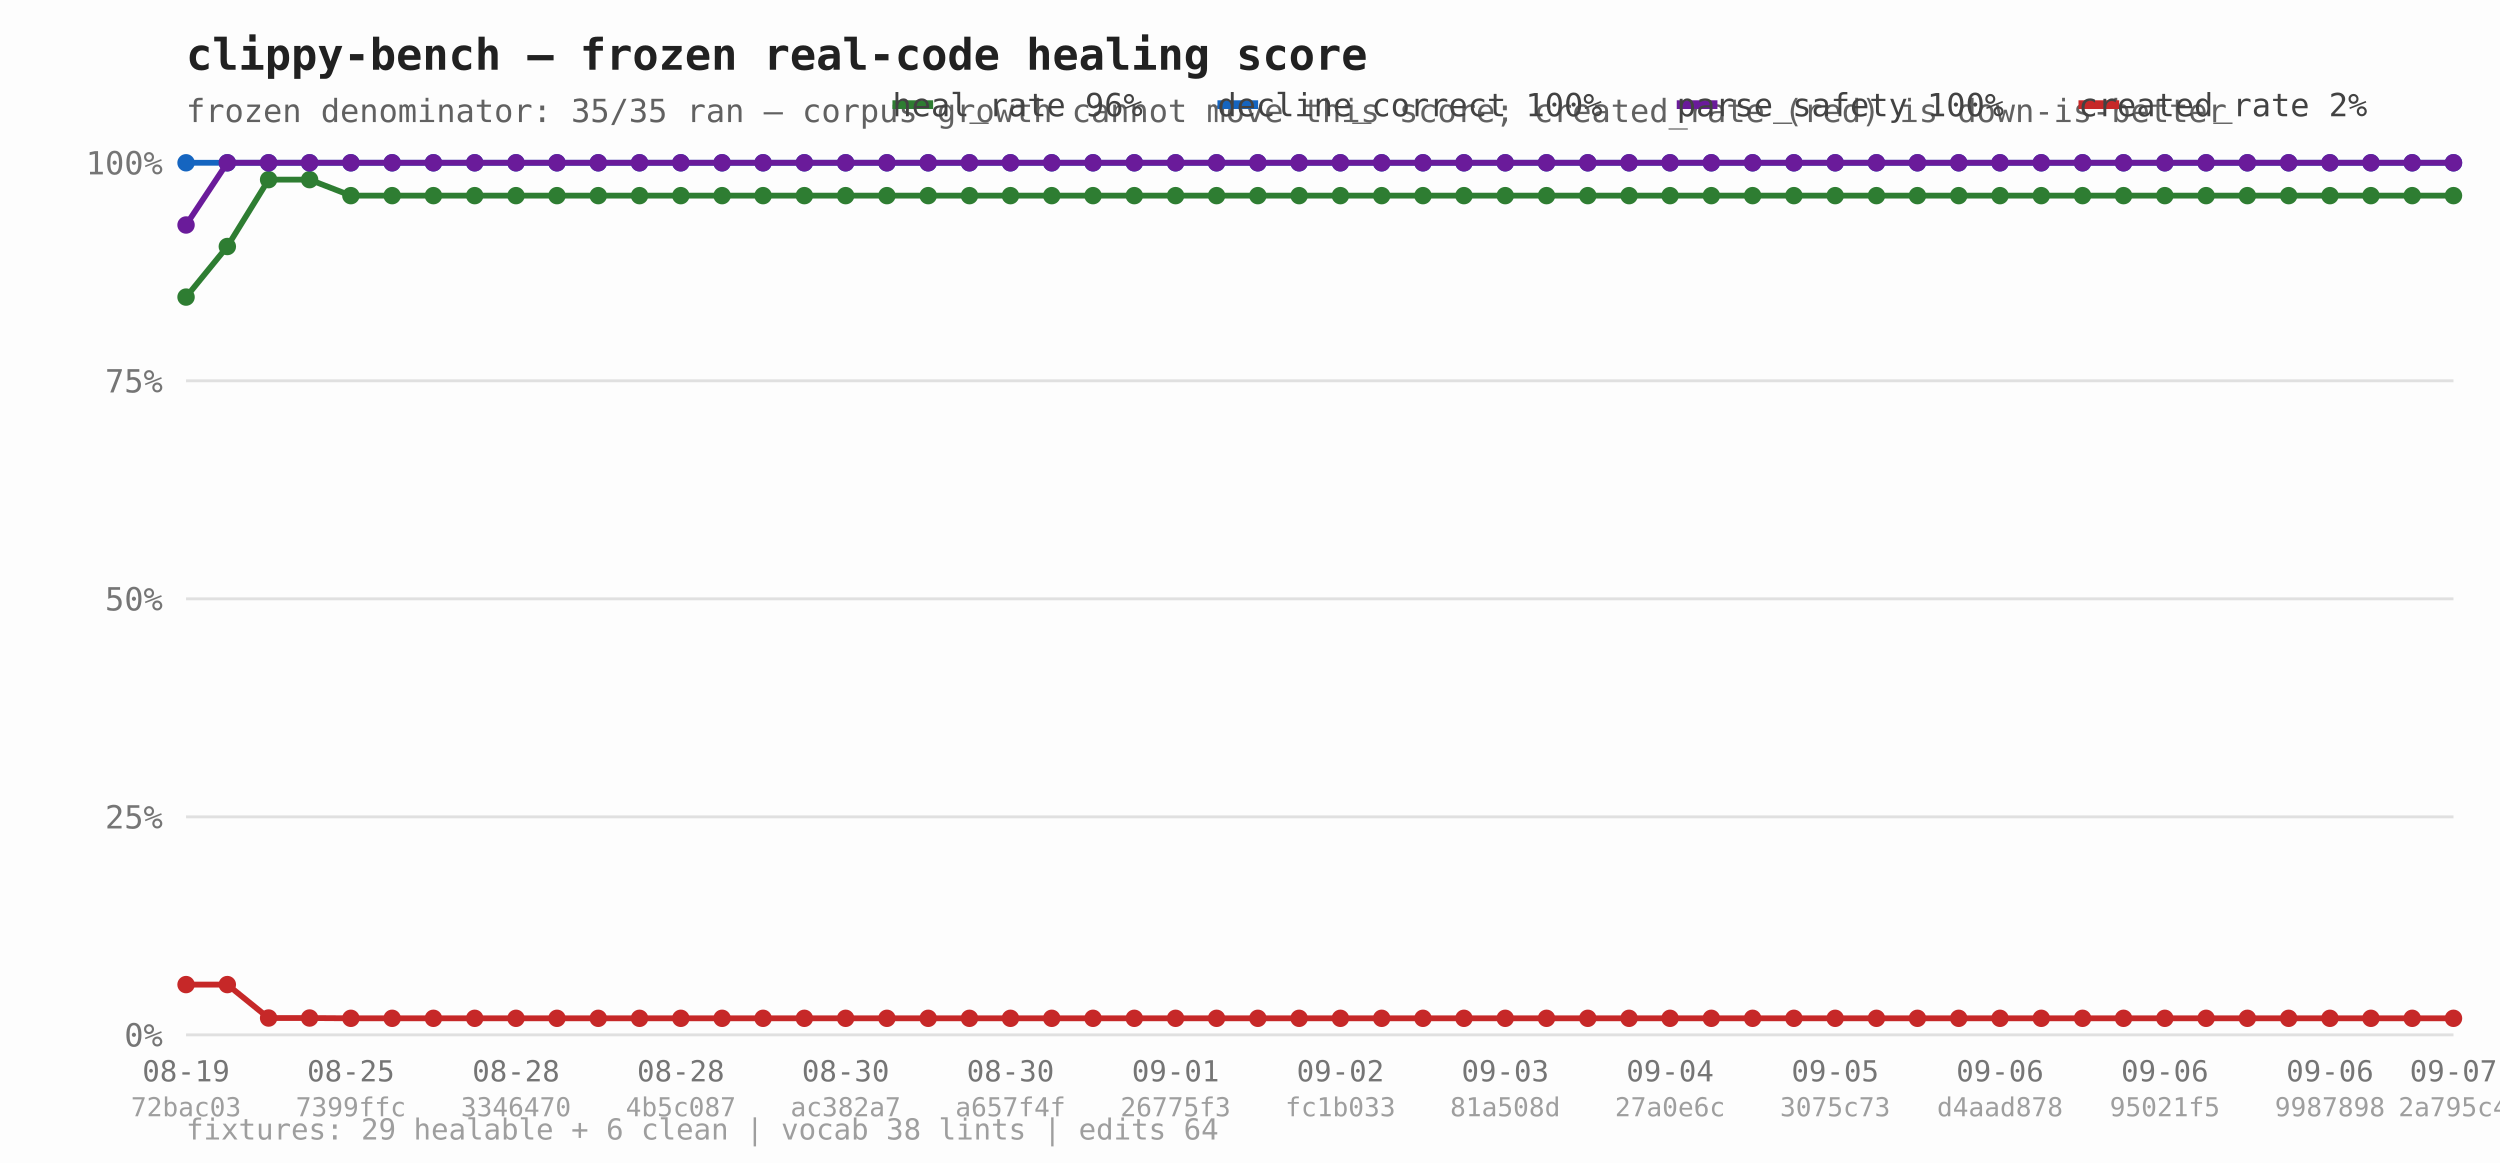
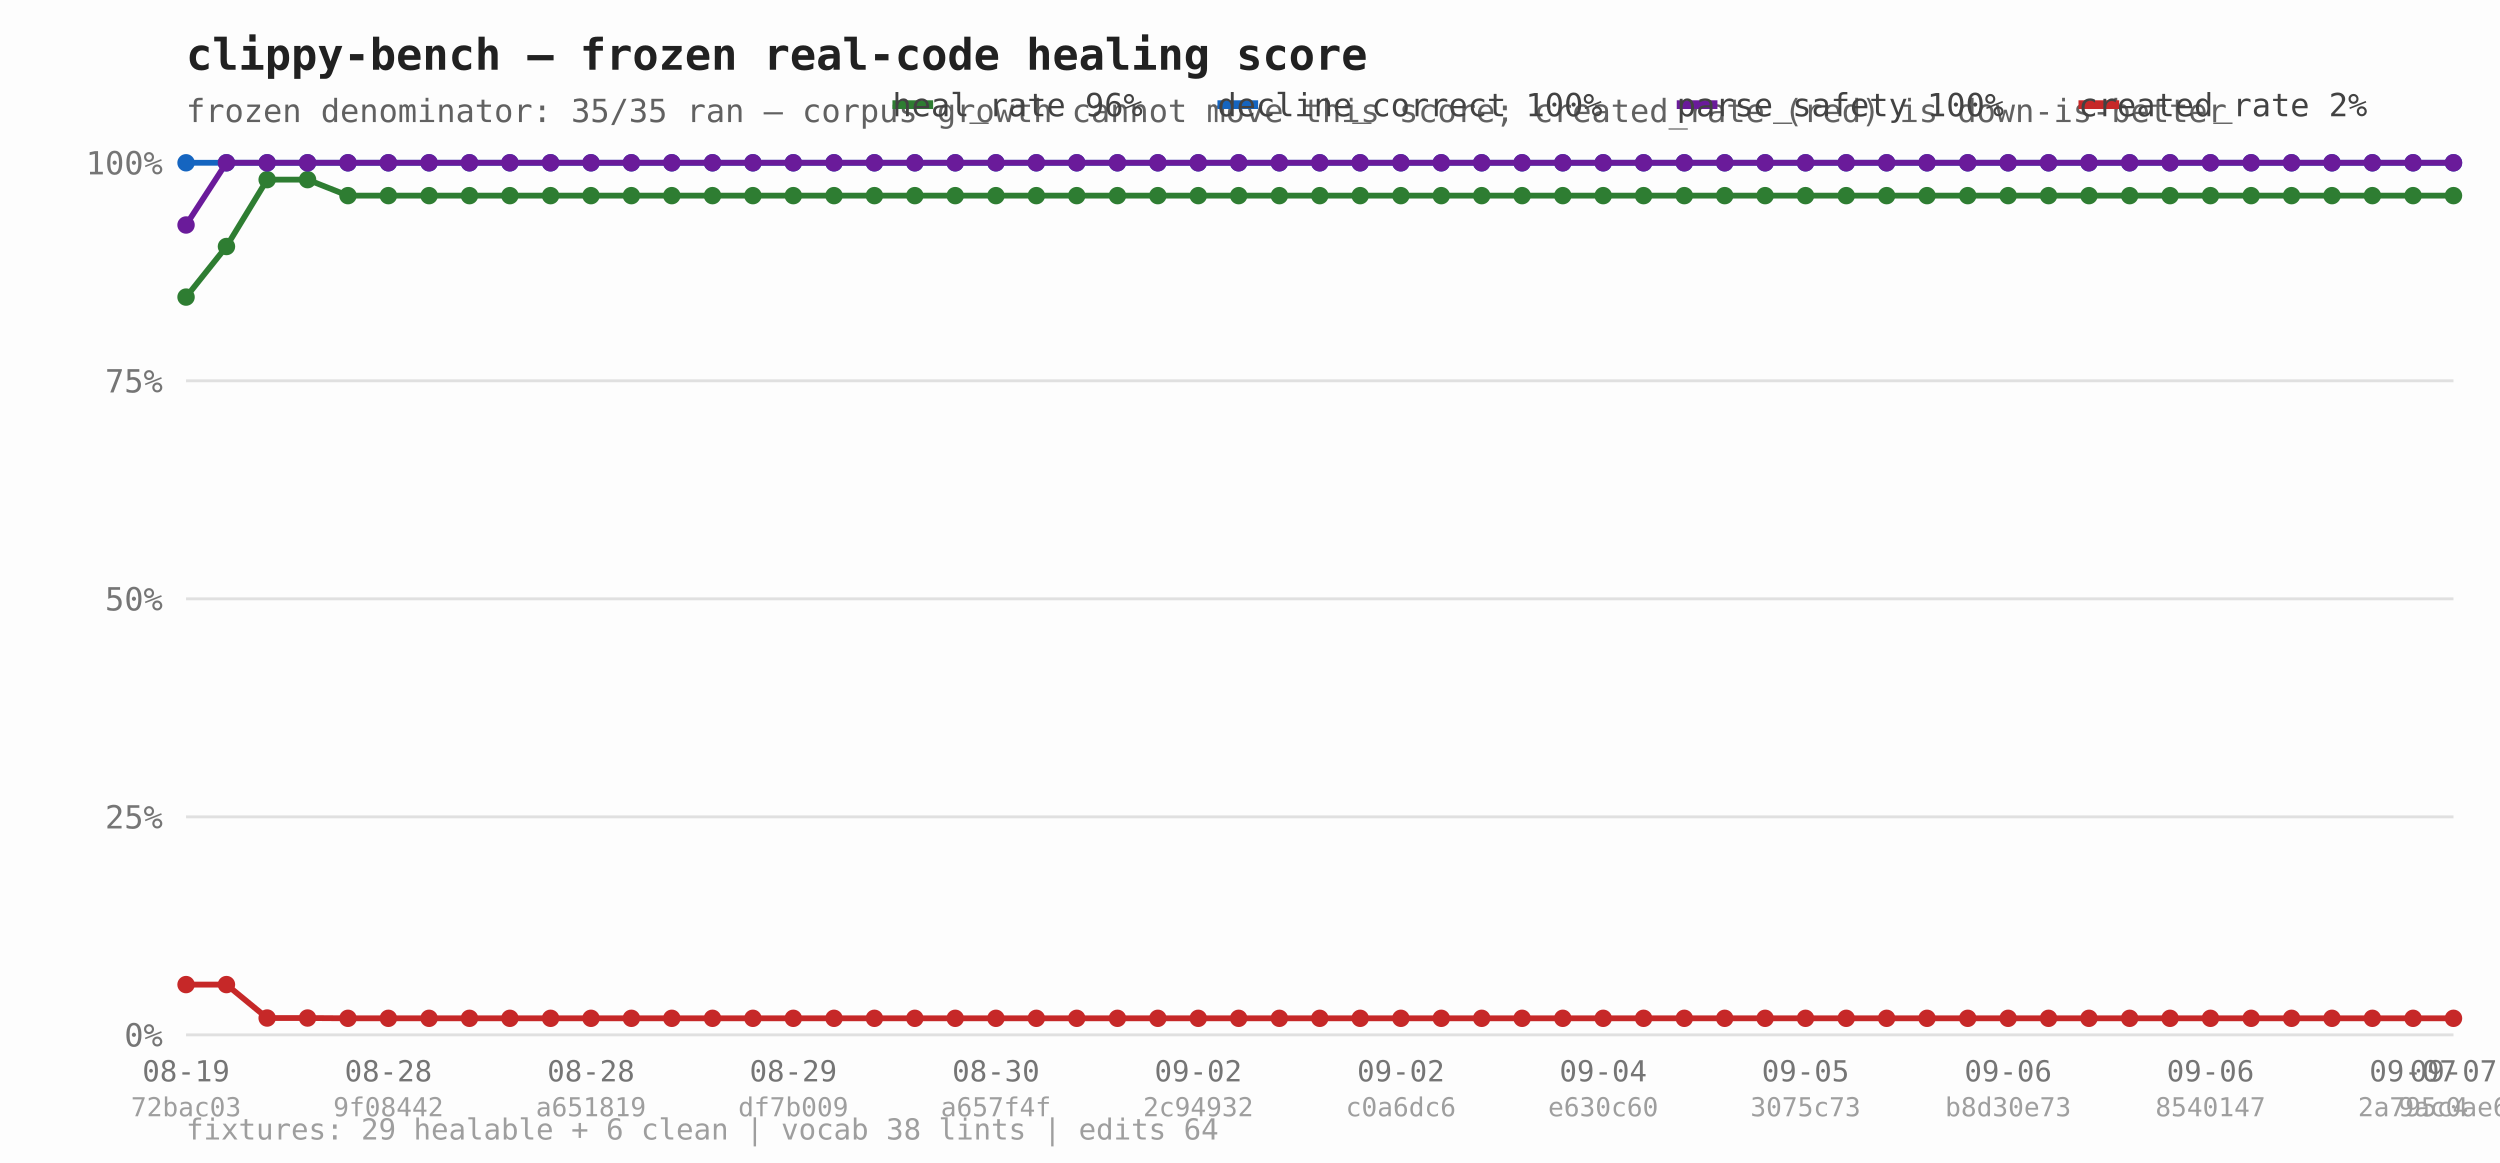
<svg xmlns="http://www.w3.org/2000/svg" width="860" height="400" viewBox="0 0 860 400" font-family="ui-monospace,Menlo,monospace">
  <rect width="100%" height="100%" fill="#fdfdfd" />
  <text x="64" y="24" font-size="15" font-weight="bold" fill="#212121">clippy-bench — frozen real-code healing score</text>
  <text x="64" y="42" font-size="11" fill="#616161">frozen denominator: 35/35 ran — corpus growth cannot move this score; created_rate (red) is down-is-better</text>
  <line x1="64" y1="356.0" x2="844" y2="356.0" stroke="#e0e0e0" stroke-width="1" />
  <text x="56" y="360.0" font-size="11" fill="#757575" text-anchor="end">0%</text>
  <line x1="64" y1="281.0" x2="844" y2="281.0" stroke="#e0e0e0" stroke-width="1" />
  <text x="56" y="285.0" font-size="11" fill="#757575" text-anchor="end">25%</text>
  <line x1="64" y1="206.0" x2="844" y2="206.0" stroke="#e0e0e0" stroke-width="1" />
  <text x="56" y="210.0" font-size="11" fill="#757575" text-anchor="end">50%</text>
  <line x1="64" y1="131.0" x2="844" y2="131.0" stroke="#e0e0e0" stroke-width="1" />
  <text x="56" y="135.0" font-size="11" fill="#757575" text-anchor="end">75%</text>
  <line x1="64" y1="56.0" x2="844" y2="56.0" stroke="#e0e0e0" stroke-width="1" />
  <text x="56" y="60.0" font-size="11" fill="#757575" text-anchor="end">100%</text>
  <line x1="715.0" y1="36" x2="729.0" y2="36" stroke="#c62828" stroke-width="3" />
  <text x="715.0" y="40" font-size="11" fill="#424242">created_rate 2%</text>
  <line x1="576.8" y1="36" x2="590.8" y2="36" stroke="#6a1b9a" stroke-width="3" />
  <text x="576.8" y="40" font-size="11" fill="#424242">parse_safety 100%</text>
  <line x1="418.8" y1="36" x2="432.8" y2="36" stroke="#1565c0" stroke-width="3" />
  <text x="418.8" y="40" font-size="11" fill="#424242">decline_correct 100%</text>
  <line x1="307.0" y1="36" x2="321.0" y2="36" stroke="#2e7d32" stroke-width="3" />
  <text x="307.0" y="40" font-size="11" fill="#424242">heal_rate 96%</text>
-   <path d="M 64.0 102.2 L 78.2 84.8 L 92.4 61.8 L 106.5 61.8 L 120.7 67.3 L 134.9 67.3 L 149.1 67.3 L 163.3 67.3 L 177.5 67.3 L 191.6 67.3 L 205.8 67.3 L 220.0 67.3 L 234.2 67.3 L 248.4 67.3 L 262.5 67.3 L 276.7 67.3 L 290.9 67.3 L 305.1 67.3 L 319.3 67.3 L 333.5 67.3 L 347.6 67.3 L 361.8 67.3 L 376.0 67.3 L 390.2 67.3 L 404.4 67.3 L 418.5 67.3 L 432.7 67.3 L 446.9 67.3 L 461.1 67.3 L 475.3 67.3 L 489.5 67.3 L 503.6 67.3 L 517.8 67.3 L 532.0 67.3 L 546.2 67.3 L 560.4 67.3 L 574.5 67.3 L 588.7 67.3 L 602.9 67.3 L 617.1 67.3 L 631.3 67.3 L 645.5 67.3 L 659.6 67.3 L 673.8 67.3 L 688.0 67.3 L 702.2 67.3 L 716.4 67.3 L 730.5 67.3 L 744.7 67.3 L 758.9 67.3 L 773.1 67.3 L 787.3 67.3 L 801.5 67.3 L 815.6 67.3 L 829.8 67.3 L 844.0 67.3" fill="none" stroke="#2e7d32" stroke-width="2" stroke-linejoin="round" stroke-linecap="round" />
+   <path d="M 64.0 102.2 L 77.9 84.8 L 91.9 61.8 L 105.8 61.8 L 119.7 67.3 L 133.6 67.3 L 147.6 67.3 L 161.5 67.3 L 175.4 67.3 L 189.4 67.3 L 203.3 67.3 L 217.2 67.3 L 231.1 67.3 L 245.1 67.3 L 259.0 67.3 L 272.9 67.3 L 286.9 67.3 L 300.8 67.3 L 314.7 67.3 L 328.6 67.3 L 342.6 67.3 L 356.5 67.3 L 370.4 67.3 L 384.4 67.3 L 398.3 67.3 L 412.2 67.3 L 426.1 67.3 L 440.1 67.3 L 454.0 67.3 L 467.9 67.3 L 481.9 67.3 L 495.8 67.3 L 509.7 67.3 L 523.6 67.3 L 537.6 67.3 L 551.5 67.3 L 565.4 67.3 L 579.4 67.3 L 593.3 67.3 L 607.2 67.3 L 621.1 67.3 L 635.1 67.3 L 649.0 67.3 L 662.9 67.3 L 676.9 67.3 L 690.8 67.3 L 704.7 67.3 L 718.6 67.3 L 732.6 67.3 L 746.5 67.3 L 760.4 67.3 L 774.4 67.3 L 788.3 67.3 L 802.2 67.3 L 816.1 67.3 L 830.1 67.3 L 844.0 67.3" fill="none" stroke="#2e7d32" stroke-width="2" stroke-linejoin="round" stroke-linecap="round" />
  <circle cx="64.0" cy="102.2" r="3" fill="#2e7d32" />
-   <circle cx="78.2" cy="84.8" r="3" fill="#2e7d32" />
-   <circle cx="92.4" cy="61.8" r="3" fill="#2e7d32" />
-   <circle cx="106.5" cy="61.8" r="3" fill="#2e7d32" />
-   <circle cx="120.7" cy="67.3" r="3" fill="#2e7d32" />
-   <circle cx="134.9" cy="67.3" r="3" fill="#2e7d32" />
-   <circle cx="149.1" cy="67.3" r="3" fill="#2e7d32" />
-   <circle cx="163.3" cy="67.3" r="3" fill="#2e7d32" />
-   <circle cx="177.5" cy="67.3" r="3" fill="#2e7d32" />
-   <circle cx="191.6" cy="67.3" r="3" fill="#2e7d32" />
-   <circle cx="205.8" cy="67.3" r="3" fill="#2e7d32" />
-   <circle cx="220.0" cy="67.3" r="3" fill="#2e7d32" />
-   <circle cx="234.2" cy="67.3" r="3" fill="#2e7d32" />
-   <circle cx="248.4" cy="67.3" r="3" fill="#2e7d32" />
-   <circle cx="262.5" cy="67.3" r="3" fill="#2e7d32" />
-   <circle cx="276.7" cy="67.3" r="3" fill="#2e7d32" />
-   <circle cx="290.9" cy="67.3" r="3" fill="#2e7d32" />
-   <circle cx="305.1" cy="67.3" r="3" fill="#2e7d32" />
-   <circle cx="319.3" cy="67.3" r="3" fill="#2e7d32" />
-   <circle cx="333.5" cy="67.3" r="3" fill="#2e7d32" />
-   <circle cx="347.6" cy="67.3" r="3" fill="#2e7d32" />
-   <circle cx="361.8" cy="67.3" r="3" fill="#2e7d32" />
-   <circle cx="376.0" cy="67.3" r="3" fill="#2e7d32" />
-   <circle cx="390.2" cy="67.3" r="3" fill="#2e7d32" />
-   <circle cx="404.4" cy="67.3" r="3" fill="#2e7d32" />
-   <circle cx="418.5" cy="67.3" r="3" fill="#2e7d32" />
-   <circle cx="432.7" cy="67.3" r="3" fill="#2e7d32" />
-   <circle cx="446.9" cy="67.3" r="3" fill="#2e7d32" />
-   <circle cx="461.1" cy="67.3" r="3" fill="#2e7d32" />
-   <circle cx="475.3" cy="67.3" r="3" fill="#2e7d32" />
-   <circle cx="489.5" cy="67.3" r="3" fill="#2e7d32" />
-   <circle cx="503.6" cy="67.3" r="3" fill="#2e7d32" />
-   <circle cx="517.8" cy="67.3" r="3" fill="#2e7d32" />
-   <circle cx="532.0" cy="67.3" r="3" fill="#2e7d32" />
-   <circle cx="546.2" cy="67.3" r="3" fill="#2e7d32" />
-   <circle cx="560.4" cy="67.3" r="3" fill="#2e7d32" />
-   <circle cx="574.5" cy="67.3" r="3" fill="#2e7d32" />
-   <circle cx="588.7" cy="67.3" r="3" fill="#2e7d32" />
-   <circle cx="602.9" cy="67.3" r="3" fill="#2e7d32" />
-   <circle cx="617.1" cy="67.3" r="3" fill="#2e7d32" />
-   <circle cx="631.3" cy="67.3" r="3" fill="#2e7d32" />
-   <circle cx="645.5" cy="67.3" r="3" fill="#2e7d32" />
-   <circle cx="659.6" cy="67.3" r="3" fill="#2e7d32" />
-   <circle cx="673.8" cy="67.3" r="3" fill="#2e7d32" />
-   <circle cx="688.0" cy="67.3" r="3" fill="#2e7d32" />
-   <circle cx="702.2" cy="67.3" r="3" fill="#2e7d32" />
-   <circle cx="716.4" cy="67.3" r="3" fill="#2e7d32" />
-   <circle cx="730.5" cy="67.3" r="3" fill="#2e7d32" />
-   <circle cx="744.7" cy="67.3" r="3" fill="#2e7d32" />
-   <circle cx="758.9" cy="67.3" r="3" fill="#2e7d32" />
-   <circle cx="773.1" cy="67.3" r="3" fill="#2e7d32" />
-   <circle cx="787.3" cy="67.3" r="3" fill="#2e7d32" />
-   <circle cx="801.5" cy="67.3" r="3" fill="#2e7d32" />
-   <circle cx="815.6" cy="67.3" r="3" fill="#2e7d32" />
-   <circle cx="829.8" cy="67.3" r="3" fill="#2e7d32" />
+   <circle cx="77.9" cy="84.8" r="3" fill="#2e7d32" />
+   <circle cx="91.9" cy="61.8" r="3" fill="#2e7d32" />
+   <circle cx="105.8" cy="61.8" r="3" fill="#2e7d32" />
+   <circle cx="119.7" cy="67.3" r="3" fill="#2e7d32" />
+   <circle cx="133.6" cy="67.3" r="3" fill="#2e7d32" />
+   <circle cx="147.6" cy="67.3" r="3" fill="#2e7d32" />
+   <circle cx="161.5" cy="67.3" r="3" fill="#2e7d32" />
+   <circle cx="175.4" cy="67.3" r="3" fill="#2e7d32" />
+   <circle cx="189.4" cy="67.3" r="3" fill="#2e7d32" />
+   <circle cx="203.3" cy="67.3" r="3" fill="#2e7d32" />
+   <circle cx="217.2" cy="67.3" r="3" fill="#2e7d32" />
+   <circle cx="231.1" cy="67.3" r="3" fill="#2e7d32" />
+   <circle cx="245.1" cy="67.3" r="3" fill="#2e7d32" />
+   <circle cx="259.0" cy="67.3" r="3" fill="#2e7d32" />
+   <circle cx="272.9" cy="67.3" r="3" fill="#2e7d32" />
+   <circle cx="286.9" cy="67.3" r="3" fill="#2e7d32" />
+   <circle cx="300.8" cy="67.3" r="3" fill="#2e7d32" />
+   <circle cx="314.7" cy="67.3" r="3" fill="#2e7d32" />
+   <circle cx="328.6" cy="67.3" r="3" fill="#2e7d32" />
+   <circle cx="342.6" cy="67.3" r="3" fill="#2e7d32" />
+   <circle cx="356.5" cy="67.3" r="3" fill="#2e7d32" />
+   <circle cx="370.4" cy="67.3" r="3" fill="#2e7d32" />
+   <circle cx="384.4" cy="67.3" r="3" fill="#2e7d32" />
+   <circle cx="398.3" cy="67.3" r="3" fill="#2e7d32" />
+   <circle cx="412.2" cy="67.3" r="3" fill="#2e7d32" />
+   <circle cx="426.1" cy="67.3" r="3" fill="#2e7d32" />
+   <circle cx="440.1" cy="67.3" r="3" fill="#2e7d32" />
+   <circle cx="454.0" cy="67.3" r="3" fill="#2e7d32" />
+   <circle cx="467.9" cy="67.3" r="3" fill="#2e7d32" />
+   <circle cx="481.9" cy="67.3" r="3" fill="#2e7d32" />
+   <circle cx="495.8" cy="67.3" r="3" fill="#2e7d32" />
+   <circle cx="509.7" cy="67.3" r="3" fill="#2e7d32" />
+   <circle cx="523.6" cy="67.3" r="3" fill="#2e7d32" />
+   <circle cx="537.6" cy="67.3" r="3" fill="#2e7d32" />
+   <circle cx="551.5" cy="67.3" r="3" fill="#2e7d32" />
+   <circle cx="565.4" cy="67.3" r="3" fill="#2e7d32" />
+   <circle cx="579.4" cy="67.3" r="3" fill="#2e7d32" />
+   <circle cx="593.3" cy="67.3" r="3" fill="#2e7d32" />
+   <circle cx="607.2" cy="67.3" r="3" fill="#2e7d32" />
+   <circle cx="621.1" cy="67.3" r="3" fill="#2e7d32" />
+   <circle cx="635.1" cy="67.3" r="3" fill="#2e7d32" />
+   <circle cx="649.0" cy="67.3" r="3" fill="#2e7d32" />
+   <circle cx="662.9" cy="67.3" r="3" fill="#2e7d32" />
+   <circle cx="676.9" cy="67.3" r="3" fill="#2e7d32" />
+   <circle cx="690.8" cy="67.3" r="3" fill="#2e7d32" />
+   <circle cx="704.7" cy="67.3" r="3" fill="#2e7d32" />
+   <circle cx="718.6" cy="67.3" r="3" fill="#2e7d32" />
+   <circle cx="732.6" cy="67.3" r="3" fill="#2e7d32" />
+   <circle cx="746.5" cy="67.3" r="3" fill="#2e7d32" />
+   <circle cx="760.4" cy="67.3" r="3" fill="#2e7d32" />
+   <circle cx="774.4" cy="67.3" r="3" fill="#2e7d32" />
+   <circle cx="788.3" cy="67.3" r="3" fill="#2e7d32" />
+   <circle cx="802.2" cy="67.3" r="3" fill="#2e7d32" />
+   <circle cx="816.1" cy="67.3" r="3" fill="#2e7d32" />
+   <circle cx="830.1" cy="67.3" r="3" fill="#2e7d32" />
  <circle cx="844.0" cy="67.3" r="3" fill="#2e7d32" />
-   <path d="M 64.0 56.0 L 78.2 56.0 L 92.4 56.0 L 106.5 56.0 L 120.7 56.0 L 134.9 56.0 L 149.1 56.0 L 163.3 56.0 L 177.5 56.0 L 191.6 56.0 L 205.8 56.0 L 220.0 56.0 L 234.2 56.0 L 248.4 56.0 L 262.5 56.0 L 276.7 56.0 L 290.9 56.0 L 305.1 56.0 L 319.3 56.0 L 333.5 56.0 L 347.6 56.0 L 361.8 56.0 L 376.0 56.0 L 390.2 56.0 L 404.4 56.0 L 418.5 56.0 L 432.7 56.0 L 446.9 56.0 L 461.1 56.0 L 475.3 56.0 L 489.5 56.0 L 503.6 56.0 L 517.8 56.0 L 532.0 56.0 L 546.2 56.0 L 560.4 56.0 L 574.5 56.0 L 588.7 56.0 L 602.9 56.0 L 617.1 56.0 L 631.3 56.0 L 645.5 56.0 L 659.6 56.0 L 673.8 56.0 L 688.0 56.0 L 702.2 56.0 L 716.4 56.0 L 730.5 56.0 L 744.7 56.0 L 758.9 56.0 L 773.1 56.0 L 787.3 56.0 L 801.5 56.0 L 815.6 56.0 L 829.8 56.0 L 844.0 56.0" fill="none" stroke="#1565c0" stroke-width="2" stroke-linejoin="round" stroke-linecap="round" />
+   <path d="M 64.0 56.0 L 77.9 56.0 L 91.9 56.0 L 105.8 56.0 L 119.7 56.0 L 133.6 56.0 L 147.6 56.0 L 161.5 56.0 L 175.4 56.0 L 189.4 56.0 L 203.3 56.0 L 217.2 56.0 L 231.1 56.0 L 245.1 56.0 L 259.0 56.0 L 272.9 56.0 L 286.9 56.0 L 300.8 56.0 L 314.7 56.0 L 328.6 56.0 L 342.6 56.0 L 356.5 56.0 L 370.4 56.0 L 384.4 56.0 L 398.3 56.0 L 412.2 56.0 L 426.1 56.0 L 440.1 56.0 L 454.0 56.0 L 467.9 56.0 L 481.9 56.0 L 495.8 56.0 L 509.7 56.0 L 523.6 56.0 L 537.6 56.0 L 551.5 56.0 L 565.4 56.0 L 579.4 56.0 L 593.3 56.0 L 607.2 56.0 L 621.1 56.0 L 635.1 56.0 L 649.0 56.0 L 662.9 56.0 L 676.9 56.0 L 690.8 56.0 L 704.7 56.0 L 718.6 56.0 L 732.6 56.0 L 746.5 56.0 L 760.4 56.0 L 774.4 56.0 L 788.3 56.0 L 802.2 56.0 L 816.1 56.0 L 830.1 56.0 L 844.0 56.0" fill="none" stroke="#1565c0" stroke-width="2" stroke-linejoin="round" stroke-linecap="round" />
  <circle cx="64.0" cy="56.0" r="3" fill="#1565c0" />
-   <circle cx="78.2" cy="56.0" r="3" fill="#1565c0" />
-   <circle cx="92.4" cy="56.0" r="3" fill="#1565c0" />
-   <circle cx="106.5" cy="56.0" r="3" fill="#1565c0" />
-   <circle cx="120.7" cy="56.0" r="3" fill="#1565c0" />
-   <circle cx="134.9" cy="56.0" r="3" fill="#1565c0" />
-   <circle cx="149.1" cy="56.0" r="3" fill="#1565c0" />
-   <circle cx="163.3" cy="56.0" r="3" fill="#1565c0" />
-   <circle cx="177.5" cy="56.0" r="3" fill="#1565c0" />
-   <circle cx="191.6" cy="56.0" r="3" fill="#1565c0" />
-   <circle cx="205.8" cy="56.0" r="3" fill="#1565c0" />
-   <circle cx="220.0" cy="56.0" r="3" fill="#1565c0" />
-   <circle cx="234.2" cy="56.0" r="3" fill="#1565c0" />
-   <circle cx="248.4" cy="56.0" r="3" fill="#1565c0" />
-   <circle cx="262.5" cy="56.0" r="3" fill="#1565c0" />
-   <circle cx="276.7" cy="56.0" r="3" fill="#1565c0" />
-   <circle cx="290.9" cy="56.0" r="3" fill="#1565c0" />
-   <circle cx="305.1" cy="56.0" r="3" fill="#1565c0" />
-   <circle cx="319.3" cy="56.0" r="3" fill="#1565c0" />
-   <circle cx="333.5" cy="56.0" r="3" fill="#1565c0" />
-   <circle cx="347.6" cy="56.0" r="3" fill="#1565c0" />
-   <circle cx="361.8" cy="56.0" r="3" fill="#1565c0" />
-   <circle cx="376.0" cy="56.0" r="3" fill="#1565c0" />
-   <circle cx="390.2" cy="56.0" r="3" fill="#1565c0" />
-   <circle cx="404.4" cy="56.0" r="3" fill="#1565c0" />
-   <circle cx="418.5" cy="56.0" r="3" fill="#1565c0" />
-   <circle cx="432.7" cy="56.0" r="3" fill="#1565c0" />
-   <circle cx="446.9" cy="56.0" r="3" fill="#1565c0" />
-   <circle cx="461.1" cy="56.0" r="3" fill="#1565c0" />
-   <circle cx="475.3" cy="56.0" r="3" fill="#1565c0" />
-   <circle cx="489.5" cy="56.0" r="3" fill="#1565c0" />
-   <circle cx="503.6" cy="56.0" r="3" fill="#1565c0" />
-   <circle cx="517.8" cy="56.0" r="3" fill="#1565c0" />
-   <circle cx="532.0" cy="56.0" r="3" fill="#1565c0" />
-   <circle cx="546.2" cy="56.0" r="3" fill="#1565c0" />
-   <circle cx="560.4" cy="56.0" r="3" fill="#1565c0" />
-   <circle cx="574.5" cy="56.0" r="3" fill="#1565c0" />
-   <circle cx="588.7" cy="56.0" r="3" fill="#1565c0" />
-   <circle cx="602.9" cy="56.0" r="3" fill="#1565c0" />
-   <circle cx="617.1" cy="56.0" r="3" fill="#1565c0" />
-   <circle cx="631.3" cy="56.0" r="3" fill="#1565c0" />
-   <circle cx="645.5" cy="56.0" r="3" fill="#1565c0" />
-   <circle cx="659.6" cy="56.0" r="3" fill="#1565c0" />
-   <circle cx="673.8" cy="56.0" r="3" fill="#1565c0" />
-   <circle cx="688.0" cy="56.0" r="3" fill="#1565c0" />
-   <circle cx="702.2" cy="56.0" r="3" fill="#1565c0" />
-   <circle cx="716.4" cy="56.0" r="3" fill="#1565c0" />
-   <circle cx="730.5" cy="56.0" r="3" fill="#1565c0" />
-   <circle cx="744.7" cy="56.0" r="3" fill="#1565c0" />
-   <circle cx="758.9" cy="56.0" r="3" fill="#1565c0" />
-   <circle cx="773.1" cy="56.0" r="3" fill="#1565c0" />
-   <circle cx="787.3" cy="56.0" r="3" fill="#1565c0" />
-   <circle cx="801.5" cy="56.0" r="3" fill="#1565c0" />
-   <circle cx="815.6" cy="56.0" r="3" fill="#1565c0" />
-   <circle cx="829.8" cy="56.0" r="3" fill="#1565c0" />
+   <circle cx="77.9" cy="56.0" r="3" fill="#1565c0" />
+   <circle cx="91.9" cy="56.0" r="3" fill="#1565c0" />
+   <circle cx="105.8" cy="56.0" r="3" fill="#1565c0" />
+   <circle cx="119.7" cy="56.0" r="3" fill="#1565c0" />
+   <circle cx="133.6" cy="56.0" r="3" fill="#1565c0" />
+   <circle cx="147.6" cy="56.0" r="3" fill="#1565c0" />
+   <circle cx="161.5" cy="56.0" r="3" fill="#1565c0" />
+   <circle cx="175.4" cy="56.0" r="3" fill="#1565c0" />
+   <circle cx="189.4" cy="56.0" r="3" fill="#1565c0" />
+   <circle cx="203.3" cy="56.0" r="3" fill="#1565c0" />
+   <circle cx="217.2" cy="56.0" r="3" fill="#1565c0" />
+   <circle cx="231.1" cy="56.0" r="3" fill="#1565c0" />
+   <circle cx="245.1" cy="56.0" r="3" fill="#1565c0" />
+   <circle cx="259.0" cy="56.0" r="3" fill="#1565c0" />
+   <circle cx="272.9" cy="56.0" r="3" fill="#1565c0" />
+   <circle cx="286.9" cy="56.0" r="3" fill="#1565c0" />
+   <circle cx="300.8" cy="56.0" r="3" fill="#1565c0" />
+   <circle cx="314.7" cy="56.0" r="3" fill="#1565c0" />
+   <circle cx="328.6" cy="56.0" r="3" fill="#1565c0" />
+   <circle cx="342.6" cy="56.0" r="3" fill="#1565c0" />
+   <circle cx="356.5" cy="56.0" r="3" fill="#1565c0" />
+   <circle cx="370.4" cy="56.0" r="3" fill="#1565c0" />
+   <circle cx="384.4" cy="56.0" r="3" fill="#1565c0" />
+   <circle cx="398.3" cy="56.0" r="3" fill="#1565c0" />
+   <circle cx="412.2" cy="56.0" r="3" fill="#1565c0" />
+   <circle cx="426.1" cy="56.0" r="3" fill="#1565c0" />
+   <circle cx="440.1" cy="56.0" r="3" fill="#1565c0" />
+   <circle cx="454.0" cy="56.0" r="3" fill="#1565c0" />
+   <circle cx="467.9" cy="56.0" r="3" fill="#1565c0" />
+   <circle cx="481.9" cy="56.0" r="3" fill="#1565c0" />
+   <circle cx="495.8" cy="56.0" r="3" fill="#1565c0" />
+   <circle cx="509.7" cy="56.0" r="3" fill="#1565c0" />
+   <circle cx="523.6" cy="56.0" r="3" fill="#1565c0" />
+   <circle cx="537.6" cy="56.0" r="3" fill="#1565c0" />
+   <circle cx="551.5" cy="56.0" r="3" fill="#1565c0" />
+   <circle cx="565.4" cy="56.0" r="3" fill="#1565c0" />
+   <circle cx="579.4" cy="56.0" r="3" fill="#1565c0" />
+   <circle cx="593.3" cy="56.0" r="3" fill="#1565c0" />
+   <circle cx="607.2" cy="56.0" r="3" fill="#1565c0" />
+   <circle cx="621.1" cy="56.0" r="3" fill="#1565c0" />
+   <circle cx="635.1" cy="56.0" r="3" fill="#1565c0" />
+   <circle cx="649.0" cy="56.0" r="3" fill="#1565c0" />
+   <circle cx="662.9" cy="56.0" r="3" fill="#1565c0" />
+   <circle cx="676.9" cy="56.0" r="3" fill="#1565c0" />
+   <circle cx="690.8" cy="56.0" r="3" fill="#1565c0" />
+   <circle cx="704.7" cy="56.0" r="3" fill="#1565c0" />
+   <circle cx="718.6" cy="56.0" r="3" fill="#1565c0" />
+   <circle cx="732.6" cy="56.0" r="3" fill="#1565c0" />
+   <circle cx="746.5" cy="56.0" r="3" fill="#1565c0" />
+   <circle cx="760.4" cy="56.0" r="3" fill="#1565c0" />
+   <circle cx="774.4" cy="56.0" r="3" fill="#1565c0" />
+   <circle cx="788.3" cy="56.0" r="3" fill="#1565c0" />
+   <circle cx="802.2" cy="56.0" r="3" fill="#1565c0" />
+   <circle cx="816.1" cy="56.0" r="3" fill="#1565c0" />
+   <circle cx="830.1" cy="56.0" r="3" fill="#1565c0" />
  <circle cx="844.0" cy="56.0" r="3" fill="#1565c0" />
-   <path d="M 64.0 77.4 L 78.2 56.0 L 92.4 56.0 L 106.5 56.0 L 120.7 56.0 L 134.9 56.0 L 149.1 56.0 L 163.3 56.0 L 177.5 56.0 L 191.6 56.0 L 205.8 56.0 L 220.0 56.0 L 234.2 56.0 L 248.4 56.0 L 262.5 56.0 L 276.7 56.0 L 290.9 56.0 L 305.1 56.0 L 319.3 56.0 L 333.5 56.0 L 347.6 56.0 L 361.8 56.0 L 376.0 56.0 L 390.2 56.0 L 404.4 56.0 L 418.5 56.0 L 432.7 56.0 L 446.9 56.0 L 461.1 56.0 L 475.3 56.0 L 489.5 56.0 L 503.6 56.0 L 517.8 56.0 L 532.0 56.0 L 546.2 56.0 L 560.4 56.0 L 574.5 56.0 L 588.7 56.0 L 602.9 56.0 L 617.1 56.0 L 631.3 56.0 L 645.5 56.0 L 659.6 56.0 L 673.8 56.0 L 688.0 56.0 L 702.2 56.0 L 716.4 56.0 L 730.5 56.0 L 744.7 56.0 L 758.9 56.0 L 773.1 56.0 L 787.3 56.0 L 801.5 56.0 L 815.6 56.0 L 829.8 56.0 L 844.0 56.0" fill="none" stroke="#6a1b9a" stroke-width="2" stroke-linejoin="round" stroke-linecap="round" />
+   <path d="M 64.0 77.4 L 77.9 56.0 L 91.9 56.0 L 105.8 56.0 L 119.7 56.0 L 133.6 56.0 L 147.6 56.0 L 161.5 56.0 L 175.4 56.0 L 189.4 56.0 L 203.3 56.0 L 217.2 56.0 L 231.1 56.0 L 245.1 56.0 L 259.0 56.0 L 272.9 56.0 L 286.9 56.0 L 300.8 56.0 L 314.7 56.0 L 328.6 56.0 L 342.6 56.0 L 356.5 56.0 L 370.4 56.0 L 384.4 56.0 L 398.3 56.0 L 412.2 56.0 L 426.1 56.0 L 440.1 56.0 L 454.0 56.0 L 467.9 56.0 L 481.9 56.0 L 495.8 56.0 L 509.7 56.0 L 523.6 56.0 L 537.6 56.0 L 551.5 56.0 L 565.4 56.0 L 579.4 56.0 L 593.3 56.0 L 607.2 56.0 L 621.1 56.0 L 635.1 56.0 L 649.0 56.0 L 662.9 56.0 L 676.9 56.0 L 690.8 56.0 L 704.7 56.0 L 718.6 56.0 L 732.6 56.0 L 746.5 56.0 L 760.4 56.0 L 774.4 56.0 L 788.3 56.0 L 802.2 56.0 L 816.1 56.0 L 830.1 56.0 L 844.0 56.0" fill="none" stroke="#6a1b9a" stroke-width="2" stroke-linejoin="round" stroke-linecap="round" />
  <circle cx="64.0" cy="77.4" r="3" fill="#6a1b9a" />
-   <circle cx="78.2" cy="56.0" r="3" fill="#6a1b9a" />
-   <circle cx="92.4" cy="56.0" r="3" fill="#6a1b9a" />
-   <circle cx="106.5" cy="56.0" r="3" fill="#6a1b9a" />
-   <circle cx="120.7" cy="56.0" r="3" fill="#6a1b9a" />
-   <circle cx="134.9" cy="56.0" r="3" fill="#6a1b9a" />
-   <circle cx="149.1" cy="56.0" r="3" fill="#6a1b9a" />
-   <circle cx="163.3" cy="56.0" r="3" fill="#6a1b9a" />
-   <circle cx="177.5" cy="56.0" r="3" fill="#6a1b9a" />
-   <circle cx="191.6" cy="56.0" r="3" fill="#6a1b9a" />
-   <circle cx="205.8" cy="56.0" r="3" fill="#6a1b9a" />
-   <circle cx="220.0" cy="56.0" r="3" fill="#6a1b9a" />
-   <circle cx="234.2" cy="56.0" r="3" fill="#6a1b9a" />
-   <circle cx="248.4" cy="56.0" r="3" fill="#6a1b9a" />
-   <circle cx="262.5" cy="56.0" r="3" fill="#6a1b9a" />
-   <circle cx="276.7" cy="56.0" r="3" fill="#6a1b9a" />
-   <circle cx="290.9" cy="56.0" r="3" fill="#6a1b9a" />
-   <circle cx="305.1" cy="56.0" r="3" fill="#6a1b9a" />
-   <circle cx="319.3" cy="56.0" r="3" fill="#6a1b9a" />
-   <circle cx="333.5" cy="56.0" r="3" fill="#6a1b9a" />
-   <circle cx="347.6" cy="56.0" r="3" fill="#6a1b9a" />
-   <circle cx="361.8" cy="56.0" r="3" fill="#6a1b9a" />
-   <circle cx="376.0" cy="56.0" r="3" fill="#6a1b9a" />
-   <circle cx="390.2" cy="56.0" r="3" fill="#6a1b9a" />
-   <circle cx="404.4" cy="56.0" r="3" fill="#6a1b9a" />
-   <circle cx="418.5" cy="56.0" r="3" fill="#6a1b9a" />
-   <circle cx="432.7" cy="56.0" r="3" fill="#6a1b9a" />
-   <circle cx="446.9" cy="56.0" r="3" fill="#6a1b9a" />
-   <circle cx="461.1" cy="56.0" r="3" fill="#6a1b9a" />
-   <circle cx="475.3" cy="56.0" r="3" fill="#6a1b9a" />
-   <circle cx="489.5" cy="56.0" r="3" fill="#6a1b9a" />
-   <circle cx="503.6" cy="56.0" r="3" fill="#6a1b9a" />
-   <circle cx="517.8" cy="56.0" r="3" fill="#6a1b9a" />
-   <circle cx="532.0" cy="56.0" r="3" fill="#6a1b9a" />
-   <circle cx="546.2" cy="56.0" r="3" fill="#6a1b9a" />
-   <circle cx="560.4" cy="56.0" r="3" fill="#6a1b9a" />
-   <circle cx="574.5" cy="56.0" r="3" fill="#6a1b9a" />
-   <circle cx="588.7" cy="56.0" r="3" fill="#6a1b9a" />
-   <circle cx="602.9" cy="56.0" r="3" fill="#6a1b9a" />
-   <circle cx="617.1" cy="56.0" r="3" fill="#6a1b9a" />
-   <circle cx="631.3" cy="56.0" r="3" fill="#6a1b9a" />
-   <circle cx="645.5" cy="56.0" r="3" fill="#6a1b9a" />
-   <circle cx="659.6" cy="56.0" r="3" fill="#6a1b9a" />
-   <circle cx="673.8" cy="56.0" r="3" fill="#6a1b9a" />
-   <circle cx="688.0" cy="56.0" r="3" fill="#6a1b9a" />
-   <circle cx="702.2" cy="56.0" r="3" fill="#6a1b9a" />
-   <circle cx="716.4" cy="56.0" r="3" fill="#6a1b9a" />
-   <circle cx="730.5" cy="56.0" r="3" fill="#6a1b9a" />
-   <circle cx="744.7" cy="56.0" r="3" fill="#6a1b9a" />
-   <circle cx="758.9" cy="56.0" r="3" fill="#6a1b9a" />
-   <circle cx="773.1" cy="56.0" r="3" fill="#6a1b9a" />
-   <circle cx="787.3" cy="56.0" r="3" fill="#6a1b9a" />
-   <circle cx="801.5" cy="56.0" r="3" fill="#6a1b9a" />
-   <circle cx="815.6" cy="56.0" r="3" fill="#6a1b9a" />
-   <circle cx="829.8" cy="56.0" r="3" fill="#6a1b9a" />
+   <circle cx="77.9" cy="56.0" r="3" fill="#6a1b9a" />
+   <circle cx="91.9" cy="56.0" r="3" fill="#6a1b9a" />
+   <circle cx="105.8" cy="56.0" r="3" fill="#6a1b9a" />
+   <circle cx="119.7" cy="56.0" r="3" fill="#6a1b9a" />
+   <circle cx="133.6" cy="56.0" r="3" fill="#6a1b9a" />
+   <circle cx="147.6" cy="56.0" r="3" fill="#6a1b9a" />
+   <circle cx="161.5" cy="56.0" r="3" fill="#6a1b9a" />
+   <circle cx="175.4" cy="56.0" r="3" fill="#6a1b9a" />
+   <circle cx="189.4" cy="56.0" r="3" fill="#6a1b9a" />
+   <circle cx="203.3" cy="56.0" r="3" fill="#6a1b9a" />
+   <circle cx="217.2" cy="56.0" r="3" fill="#6a1b9a" />
+   <circle cx="231.1" cy="56.0" r="3" fill="#6a1b9a" />
+   <circle cx="245.1" cy="56.0" r="3" fill="#6a1b9a" />
+   <circle cx="259.0" cy="56.0" r="3" fill="#6a1b9a" />
+   <circle cx="272.9" cy="56.0" r="3" fill="#6a1b9a" />
+   <circle cx="286.9" cy="56.0" r="3" fill="#6a1b9a" />
+   <circle cx="300.8" cy="56.0" r="3" fill="#6a1b9a" />
+   <circle cx="314.7" cy="56.0" r="3" fill="#6a1b9a" />
+   <circle cx="328.6" cy="56.0" r="3" fill="#6a1b9a" />
+   <circle cx="342.6" cy="56.0" r="3" fill="#6a1b9a" />
+   <circle cx="356.5" cy="56.0" r="3" fill="#6a1b9a" />
+   <circle cx="370.4" cy="56.0" r="3" fill="#6a1b9a" />
+   <circle cx="384.4" cy="56.0" r="3" fill="#6a1b9a" />
+   <circle cx="398.3" cy="56.0" r="3" fill="#6a1b9a" />
+   <circle cx="412.2" cy="56.0" r="3" fill="#6a1b9a" />
+   <circle cx="426.1" cy="56.0" r="3" fill="#6a1b9a" />
+   <circle cx="440.1" cy="56.0" r="3" fill="#6a1b9a" />
+   <circle cx="454.0" cy="56.0" r="3" fill="#6a1b9a" />
+   <circle cx="467.9" cy="56.0" r="3" fill="#6a1b9a" />
+   <circle cx="481.9" cy="56.0" r="3" fill="#6a1b9a" />
+   <circle cx="495.8" cy="56.0" r="3" fill="#6a1b9a" />
+   <circle cx="509.7" cy="56.0" r="3" fill="#6a1b9a" />
+   <circle cx="523.6" cy="56.0" r="3" fill="#6a1b9a" />
+   <circle cx="537.6" cy="56.0" r="3" fill="#6a1b9a" />
+   <circle cx="551.5" cy="56.0" r="3" fill="#6a1b9a" />
+   <circle cx="565.4" cy="56.0" r="3" fill="#6a1b9a" />
+   <circle cx="579.4" cy="56.0" r="3" fill="#6a1b9a" />
+   <circle cx="593.3" cy="56.0" r="3" fill="#6a1b9a" />
+   <circle cx="607.2" cy="56.0" r="3" fill="#6a1b9a" />
+   <circle cx="621.1" cy="56.0" r="3" fill="#6a1b9a" />
+   <circle cx="635.1" cy="56.0" r="3" fill="#6a1b9a" />
+   <circle cx="649.0" cy="56.0" r="3" fill="#6a1b9a" />
+   <circle cx="662.9" cy="56.0" r="3" fill="#6a1b9a" />
+   <circle cx="676.9" cy="56.0" r="3" fill="#6a1b9a" />
+   <circle cx="690.8" cy="56.0" r="3" fill="#6a1b9a" />
+   <circle cx="704.7" cy="56.0" r="3" fill="#6a1b9a" />
+   <circle cx="718.6" cy="56.0" r="3" fill="#6a1b9a" />
+   <circle cx="732.6" cy="56.0" r="3" fill="#6a1b9a" />
+   <circle cx="746.5" cy="56.0" r="3" fill="#6a1b9a" />
+   <circle cx="760.4" cy="56.0" r="3" fill="#6a1b9a" />
+   <circle cx="774.4" cy="56.0" r="3" fill="#6a1b9a" />
+   <circle cx="788.3" cy="56.0" r="3" fill="#6a1b9a" />
+   <circle cx="802.2" cy="56.0" r="3" fill="#6a1b9a" />
+   <circle cx="816.1" cy="56.0" r="3" fill="#6a1b9a" />
+   <circle cx="830.1" cy="56.0" r="3" fill="#6a1b9a" />
  <circle cx="844.0" cy="56.0" r="3" fill="#6a1b9a" />
-   <path d="M 64.0 338.7 L 78.2 338.7 L 92.4 350.2 L 106.5 350.2 L 120.7 350.3 L 134.9 350.3 L 149.1 350.3 L 163.3 350.3 L 177.5 350.3 L 191.6 350.3 L 205.8 350.3 L 220.0 350.3 L 234.2 350.3 L 248.4 350.3 L 262.5 350.3 L 276.7 350.3 L 290.9 350.3 L 305.1 350.3 L 319.3 350.3 L 333.5 350.3 L 347.6 350.3 L 361.8 350.3 L 376.0 350.3 L 390.2 350.3 L 404.4 350.3 L 418.5 350.3 L 432.7 350.3 L 446.9 350.3 L 461.1 350.3 L 475.3 350.3 L 489.5 350.3 L 503.6 350.3 L 517.8 350.3 L 532.0 350.3 L 546.2 350.3 L 560.4 350.3 L 574.5 350.3 L 588.7 350.3 L 602.9 350.3 L 617.1 350.3 L 631.3 350.3 L 645.5 350.3 L 659.6 350.3 L 673.8 350.3 L 688.0 350.3 L 702.2 350.3 L 716.4 350.3 L 730.5 350.3 L 744.7 350.3 L 758.9 350.3 L 773.1 350.3 L 787.3 350.3 L 801.5 350.3 L 815.6 350.3 L 829.8 350.3 L 844.0 350.3" fill="none" stroke="#c62828" stroke-width="2" stroke-linejoin="round" stroke-linecap="round" />
+   <path d="M 64.0 338.7 L 77.9 338.7 L 91.9 350.2 L 105.8 350.2 L 119.7 350.3 L 133.6 350.3 L 147.6 350.3 L 161.5 350.3 L 175.4 350.3 L 189.4 350.3 L 203.3 350.3 L 217.2 350.3 L 231.1 350.3 L 245.1 350.3 L 259.0 350.3 L 272.9 350.3 L 286.9 350.3 L 300.8 350.3 L 314.7 350.3 L 328.6 350.3 L 342.6 350.3 L 356.5 350.3 L 370.4 350.3 L 384.4 350.3 L 398.3 350.3 L 412.2 350.3 L 426.1 350.3 L 440.1 350.3 L 454.0 350.3 L 467.9 350.3 L 481.9 350.3 L 495.8 350.3 L 509.7 350.3 L 523.6 350.3 L 537.6 350.3 L 551.5 350.3 L 565.4 350.3 L 579.4 350.3 L 593.3 350.3 L 607.2 350.3 L 621.1 350.3 L 635.1 350.3 L 649.0 350.3 L 662.9 350.3 L 676.9 350.3 L 690.8 350.3 L 704.7 350.3 L 718.6 350.3 L 732.6 350.3 L 746.5 350.3 L 760.4 350.3 L 774.4 350.3 L 788.3 350.3 L 802.2 350.3 L 816.1 350.3 L 830.1 350.3 L 844.0 350.3" fill="none" stroke="#c62828" stroke-width="2" stroke-linejoin="round" stroke-linecap="round" />
  <circle cx="64.0" cy="338.7" r="3" fill="#c62828" />
-   <circle cx="78.2" cy="338.7" r="3" fill="#c62828" />
-   <circle cx="92.4" cy="350.2" r="3" fill="#c62828" />
-   <circle cx="106.5" cy="350.2" r="3" fill="#c62828" />
-   <circle cx="120.7" cy="350.3" r="3" fill="#c62828" />
-   <circle cx="134.9" cy="350.3" r="3" fill="#c62828" />
-   <circle cx="149.1" cy="350.3" r="3" fill="#c62828" />
-   <circle cx="163.3" cy="350.3" r="3" fill="#c62828" />
-   <circle cx="177.5" cy="350.3" r="3" fill="#c62828" />
-   <circle cx="191.6" cy="350.3" r="3" fill="#c62828" />
-   <circle cx="205.8" cy="350.3" r="3" fill="#c62828" />
-   <circle cx="220.0" cy="350.3" r="3" fill="#c62828" />
-   <circle cx="234.2" cy="350.3" r="3" fill="#c62828" />
-   <circle cx="248.4" cy="350.3" r="3" fill="#c62828" />
-   <circle cx="262.5" cy="350.3" r="3" fill="#c62828" />
-   <circle cx="276.7" cy="350.3" r="3" fill="#c62828" />
-   <circle cx="290.9" cy="350.3" r="3" fill="#c62828" />
-   <circle cx="305.1" cy="350.3" r="3" fill="#c62828" />
-   <circle cx="319.3" cy="350.3" r="3" fill="#c62828" />
-   <circle cx="333.5" cy="350.3" r="3" fill="#c62828" />
-   <circle cx="347.6" cy="350.3" r="3" fill="#c62828" />
-   <circle cx="361.8" cy="350.3" r="3" fill="#c62828" />
-   <circle cx="376.0" cy="350.3" r="3" fill="#c62828" />
-   <circle cx="390.2" cy="350.3" r="3" fill="#c62828" />
-   <circle cx="404.4" cy="350.3" r="3" fill="#c62828" />
-   <circle cx="418.5" cy="350.3" r="3" fill="#c62828" />
-   <circle cx="432.7" cy="350.3" r="3" fill="#c62828" />
-   <circle cx="446.9" cy="350.3" r="3" fill="#c62828" />
-   <circle cx="461.1" cy="350.3" r="3" fill="#c62828" />
-   <circle cx="475.3" cy="350.3" r="3" fill="#c62828" />
-   <circle cx="489.5" cy="350.3" r="3" fill="#c62828" />
-   <circle cx="503.6" cy="350.3" r="3" fill="#c62828" />
-   <circle cx="517.8" cy="350.3" r="3" fill="#c62828" />
-   <circle cx="532.0" cy="350.3" r="3" fill="#c62828" />
-   <circle cx="546.2" cy="350.3" r="3" fill="#c62828" />
-   <circle cx="560.4" cy="350.3" r="3" fill="#c62828" />
-   <circle cx="574.5" cy="350.3" r="3" fill="#c62828" />
-   <circle cx="588.7" cy="350.3" r="3" fill="#c62828" />
-   <circle cx="602.9" cy="350.3" r="3" fill="#c62828" />
-   <circle cx="617.1" cy="350.3" r="3" fill="#c62828" />
-   <circle cx="631.3" cy="350.3" r="3" fill="#c62828" />
-   <circle cx="645.5" cy="350.3" r="3" fill="#c62828" />
-   <circle cx="659.6" cy="350.3" r="3" fill="#c62828" />
-   <circle cx="673.8" cy="350.3" r="3" fill="#c62828" />
-   <circle cx="688.0" cy="350.3" r="3" fill="#c62828" />
-   <circle cx="702.2" cy="350.3" r="3" fill="#c62828" />
-   <circle cx="716.4" cy="350.3" r="3" fill="#c62828" />
-   <circle cx="730.5" cy="350.3" r="3" fill="#c62828" />
-   <circle cx="744.7" cy="350.3" r="3" fill="#c62828" />
-   <circle cx="758.9" cy="350.3" r="3" fill="#c62828" />
-   <circle cx="773.1" cy="350.3" r="3" fill="#c62828" />
-   <circle cx="787.3" cy="350.3" r="3" fill="#c62828" />
-   <circle cx="801.5" cy="350.3" r="3" fill="#c62828" />
-   <circle cx="815.6" cy="350.3" r="3" fill="#c62828" />
-   <circle cx="829.8" cy="350.3" r="3" fill="#c62828" />
+   <circle cx="77.9" cy="338.7" r="3" fill="#c62828" />
+   <circle cx="91.9" cy="350.2" r="3" fill="#c62828" />
+   <circle cx="105.8" cy="350.2" r="3" fill="#c62828" />
+   <circle cx="119.7" cy="350.3" r="3" fill="#c62828" />
+   <circle cx="133.6" cy="350.3" r="3" fill="#c62828" />
+   <circle cx="147.6" cy="350.3" r="3" fill="#c62828" />
+   <circle cx="161.5" cy="350.3" r="3" fill="#c62828" />
+   <circle cx="175.4" cy="350.3" r="3" fill="#c62828" />
+   <circle cx="189.4" cy="350.3" r="3" fill="#c62828" />
+   <circle cx="203.3" cy="350.3" r="3" fill="#c62828" />
+   <circle cx="217.2" cy="350.3" r="3" fill="#c62828" />
+   <circle cx="231.1" cy="350.3" r="3" fill="#c62828" />
+   <circle cx="245.1" cy="350.3" r="3" fill="#c62828" />
+   <circle cx="259.0" cy="350.3" r="3" fill="#c62828" />
+   <circle cx="272.9" cy="350.3" r="3" fill="#c62828" />
+   <circle cx="286.9" cy="350.3" r="3" fill="#c62828" />
+   <circle cx="300.8" cy="350.3" r="3" fill="#c62828" />
+   <circle cx="314.7" cy="350.3" r="3" fill="#c62828" />
+   <circle cx="328.6" cy="350.3" r="3" fill="#c62828" />
+   <circle cx="342.6" cy="350.3" r="3" fill="#c62828" />
+   <circle cx="356.5" cy="350.3" r="3" fill="#c62828" />
+   <circle cx="370.4" cy="350.3" r="3" fill="#c62828" />
+   <circle cx="384.4" cy="350.3" r="3" fill="#c62828" />
+   <circle cx="398.3" cy="350.3" r="3" fill="#c62828" />
+   <circle cx="412.2" cy="350.3" r="3" fill="#c62828" />
+   <circle cx="426.1" cy="350.3" r="3" fill="#c62828" />
+   <circle cx="440.1" cy="350.3" r="3" fill="#c62828" />
+   <circle cx="454.0" cy="350.3" r="3" fill="#c62828" />
+   <circle cx="467.9" cy="350.3" r="3" fill="#c62828" />
+   <circle cx="481.9" cy="350.3" r="3" fill="#c62828" />
+   <circle cx="495.8" cy="350.3" r="3" fill="#c62828" />
+   <circle cx="509.7" cy="350.3" r="3" fill="#c62828" />
+   <circle cx="523.6" cy="350.3" r="3" fill="#c62828" />
+   <circle cx="537.6" cy="350.3" r="3" fill="#c62828" />
+   <circle cx="551.5" cy="350.3" r="3" fill="#c62828" />
+   <circle cx="565.4" cy="350.3" r="3" fill="#c62828" />
+   <circle cx="579.4" cy="350.3" r="3" fill="#c62828" />
+   <circle cx="593.3" cy="350.3" r="3" fill="#c62828" />
+   <circle cx="607.2" cy="350.3" r="3" fill="#c62828" />
+   <circle cx="621.1" cy="350.3" r="3" fill="#c62828" />
+   <circle cx="635.1" cy="350.3" r="3" fill="#c62828" />
+   <circle cx="649.0" cy="350.3" r="3" fill="#c62828" />
+   <circle cx="662.9" cy="350.3" r="3" fill="#c62828" />
+   <circle cx="676.9" cy="350.3" r="3" fill="#c62828" />
+   <circle cx="690.8" cy="350.3" r="3" fill="#c62828" />
+   <circle cx="704.7" cy="350.3" r="3" fill="#c62828" />
+   <circle cx="718.6" cy="350.3" r="3" fill="#c62828" />
+   <circle cx="732.6" cy="350.3" r="3" fill="#c62828" />
+   <circle cx="746.5" cy="350.3" r="3" fill="#c62828" />
+   <circle cx="760.4" cy="350.3" r="3" fill="#c62828" />
+   <circle cx="774.4" cy="350.3" r="3" fill="#c62828" />
+   <circle cx="788.3" cy="350.3" r="3" fill="#c62828" />
+   <circle cx="802.2" cy="350.3" r="3" fill="#c62828" />
+   <circle cx="816.1" cy="350.3" r="3" fill="#c62828" />
+   <circle cx="830.1" cy="350.3" r="3" fill="#c62828" />
  <circle cx="844.0" cy="350.3" r="3" fill="#c62828" />
  <text x="64.0" y="372.0" font-size="10" fill="#757575" text-anchor="middle">08-19</text>
  <text x="64.0" y="384.0" font-size="9" fill="#9e9e9e" text-anchor="middle">72bac03</text>
-   <text x="120.7" y="372.0" font-size="10" fill="#757575" text-anchor="middle">08-25</text>
-   <text x="120.7" y="384.0" font-size="9" fill="#9e9e9e" text-anchor="middle">7399ffc</text>
-   <text x="177.5" y="372.0" font-size="10" fill="#757575" text-anchor="middle">08-28</text>
-   <text x="177.5" y="384.0" font-size="9" fill="#9e9e9e" text-anchor="middle">3346470</text>
-   <text x="234.2" y="372.0" font-size="10" fill="#757575" text-anchor="middle">08-28</text>
-   <text x="234.2" y="384.0" font-size="9" fill="#9e9e9e" text-anchor="middle">4b5c087</text>
-   <text x="290.9" y="372.0" font-size="10" fill="#757575" text-anchor="middle">08-30</text>
-   <text x="290.9" y="384.0" font-size="9" fill="#9e9e9e" text-anchor="middle">ac382a7</text>
-   <text x="347.6" y="372.0" font-size="10" fill="#757575" text-anchor="middle">08-30</text>
-   <text x="347.6" y="384.0" font-size="9" fill="#9e9e9e" text-anchor="middle">a657f4f</text>
-   <text x="404.4" y="372.0" font-size="10" fill="#757575" text-anchor="middle">09-01</text>
-   <text x="404.4" y="384.0" font-size="9" fill="#9e9e9e" text-anchor="middle">26775f3</text>
-   <text x="461.1" y="372.0" font-size="10" fill="#757575" text-anchor="middle">09-02</text>
-   <text x="461.1" y="384.0" font-size="9" fill="#9e9e9e" text-anchor="middle">fc1b033</text>
-   <text x="517.8" y="372.0" font-size="10" fill="#757575" text-anchor="middle">09-03</text>
-   <text x="517.8" y="384.0" font-size="9" fill="#9e9e9e" text-anchor="middle">81a508d</text>
-   <text x="574.5" y="372.0" font-size="10" fill="#757575" text-anchor="middle">09-04</text>
-   <text x="574.5" y="384.0" font-size="9" fill="#9e9e9e" text-anchor="middle">27a0e6c</text>
-   <text x="631.3" y="372.0" font-size="10" fill="#757575" text-anchor="middle">09-05</text>
-   <text x="631.3" y="384.0" font-size="9" fill="#9e9e9e" text-anchor="middle">3075c73</text>
-   <text x="688.0" y="372.0" font-size="10" fill="#757575" text-anchor="middle">09-06</text>
-   <text x="688.0" y="384.0" font-size="9" fill="#9e9e9e" text-anchor="middle">d4aad878</text>
-   <text x="744.7" y="372.0" font-size="10" fill="#757575" text-anchor="middle">09-06</text>
-   <text x="744.7" y="384.0" font-size="9" fill="#9e9e9e" text-anchor="middle">95021f5</text>
-   <text x="801.5" y="372.0" font-size="10" fill="#757575" text-anchor="middle">09-06</text>
-   <text x="801.5" y="384.0" font-size="9" fill="#9e9e9e" text-anchor="middle">9987898</text>
+   <text x="133.6" y="372.0" font-size="10" fill="#757575" text-anchor="middle">08-28</text>
+   <text x="133.6" y="384.0" font-size="9" fill="#9e9e9e" text-anchor="middle">9f08442</text>
+   <text x="203.3" y="372.0" font-size="10" fill="#757575" text-anchor="middle">08-28</text>
+   <text x="203.3" y="384.0" font-size="9" fill="#9e9e9e" text-anchor="middle">a651819</text>
+   <text x="272.9" y="372.0" font-size="10" fill="#757575" text-anchor="middle">08-29</text>
+   <text x="272.9" y="384.0" font-size="9" fill="#9e9e9e" text-anchor="middle">df7b009</text>
+   <text x="342.6" y="372.0" font-size="10" fill="#757575" text-anchor="middle">08-30</text>
+   <text x="342.6" y="384.0" font-size="9" fill="#9e9e9e" text-anchor="middle">a657f4f</text>
+   <text x="412.2" y="372.0" font-size="10" fill="#757575" text-anchor="middle">09-02</text>
+   <text x="412.2" y="384.0" font-size="9" fill="#9e9e9e" text-anchor="middle">2c94932</text>
+   <text x="481.9" y="372.0" font-size="10" fill="#757575" text-anchor="middle">09-02</text>
+   <text x="481.9" y="384.0" font-size="9" fill="#9e9e9e" text-anchor="middle">c0a6dc6</text>
+   <text x="551.5" y="372.0" font-size="10" fill="#757575" text-anchor="middle">09-04</text>
+   <text x="551.5" y="384.0" font-size="9" fill="#9e9e9e" text-anchor="middle">e630c60</text>
+   <text x="621.1" y="372.0" font-size="10" fill="#757575" text-anchor="middle">09-05</text>
+   <text x="621.1" y="384.0" font-size="9" fill="#9e9e9e" text-anchor="middle">3075c73</text>
+   <text x="690.8" y="372.0" font-size="10" fill="#757575" text-anchor="middle">09-06</text>
+   <text x="690.8" y="384.0" font-size="9" fill="#9e9e9e" text-anchor="middle">b8d30e73</text>
+   <text x="760.4" y="372.0" font-size="10" fill="#757575" text-anchor="middle">09-06</text>
+   <text x="760.4" y="384.0" font-size="9" fill="#9e9e9e" text-anchor="middle">8540147</text>
+   <text x="830.1" y="372.0" font-size="10" fill="#757575" text-anchor="middle">09-07</text>
+   <text x="830.1" y="384.0" font-size="9" fill="#9e9e9e" text-anchor="middle">2a795c4</text>
  <text x="844.0" y="372.0" font-size="10" fill="#757575" text-anchor="middle">09-07</text>
-   <text x="844.0" y="384.0" font-size="9" fill="#9e9e9e" text-anchor="middle">2a795c4</text>
+   <text x="844.0" y="384.0" font-size="9" fill="#9e9e9e" text-anchor="middle">9ac0ae6</text>
  <text x="64" y="392.0" font-size="10" fill="#9e9e9e">fixtures: 29 healable + 6 clean | vocab 38 lints | edits 64</text>
</svg>
